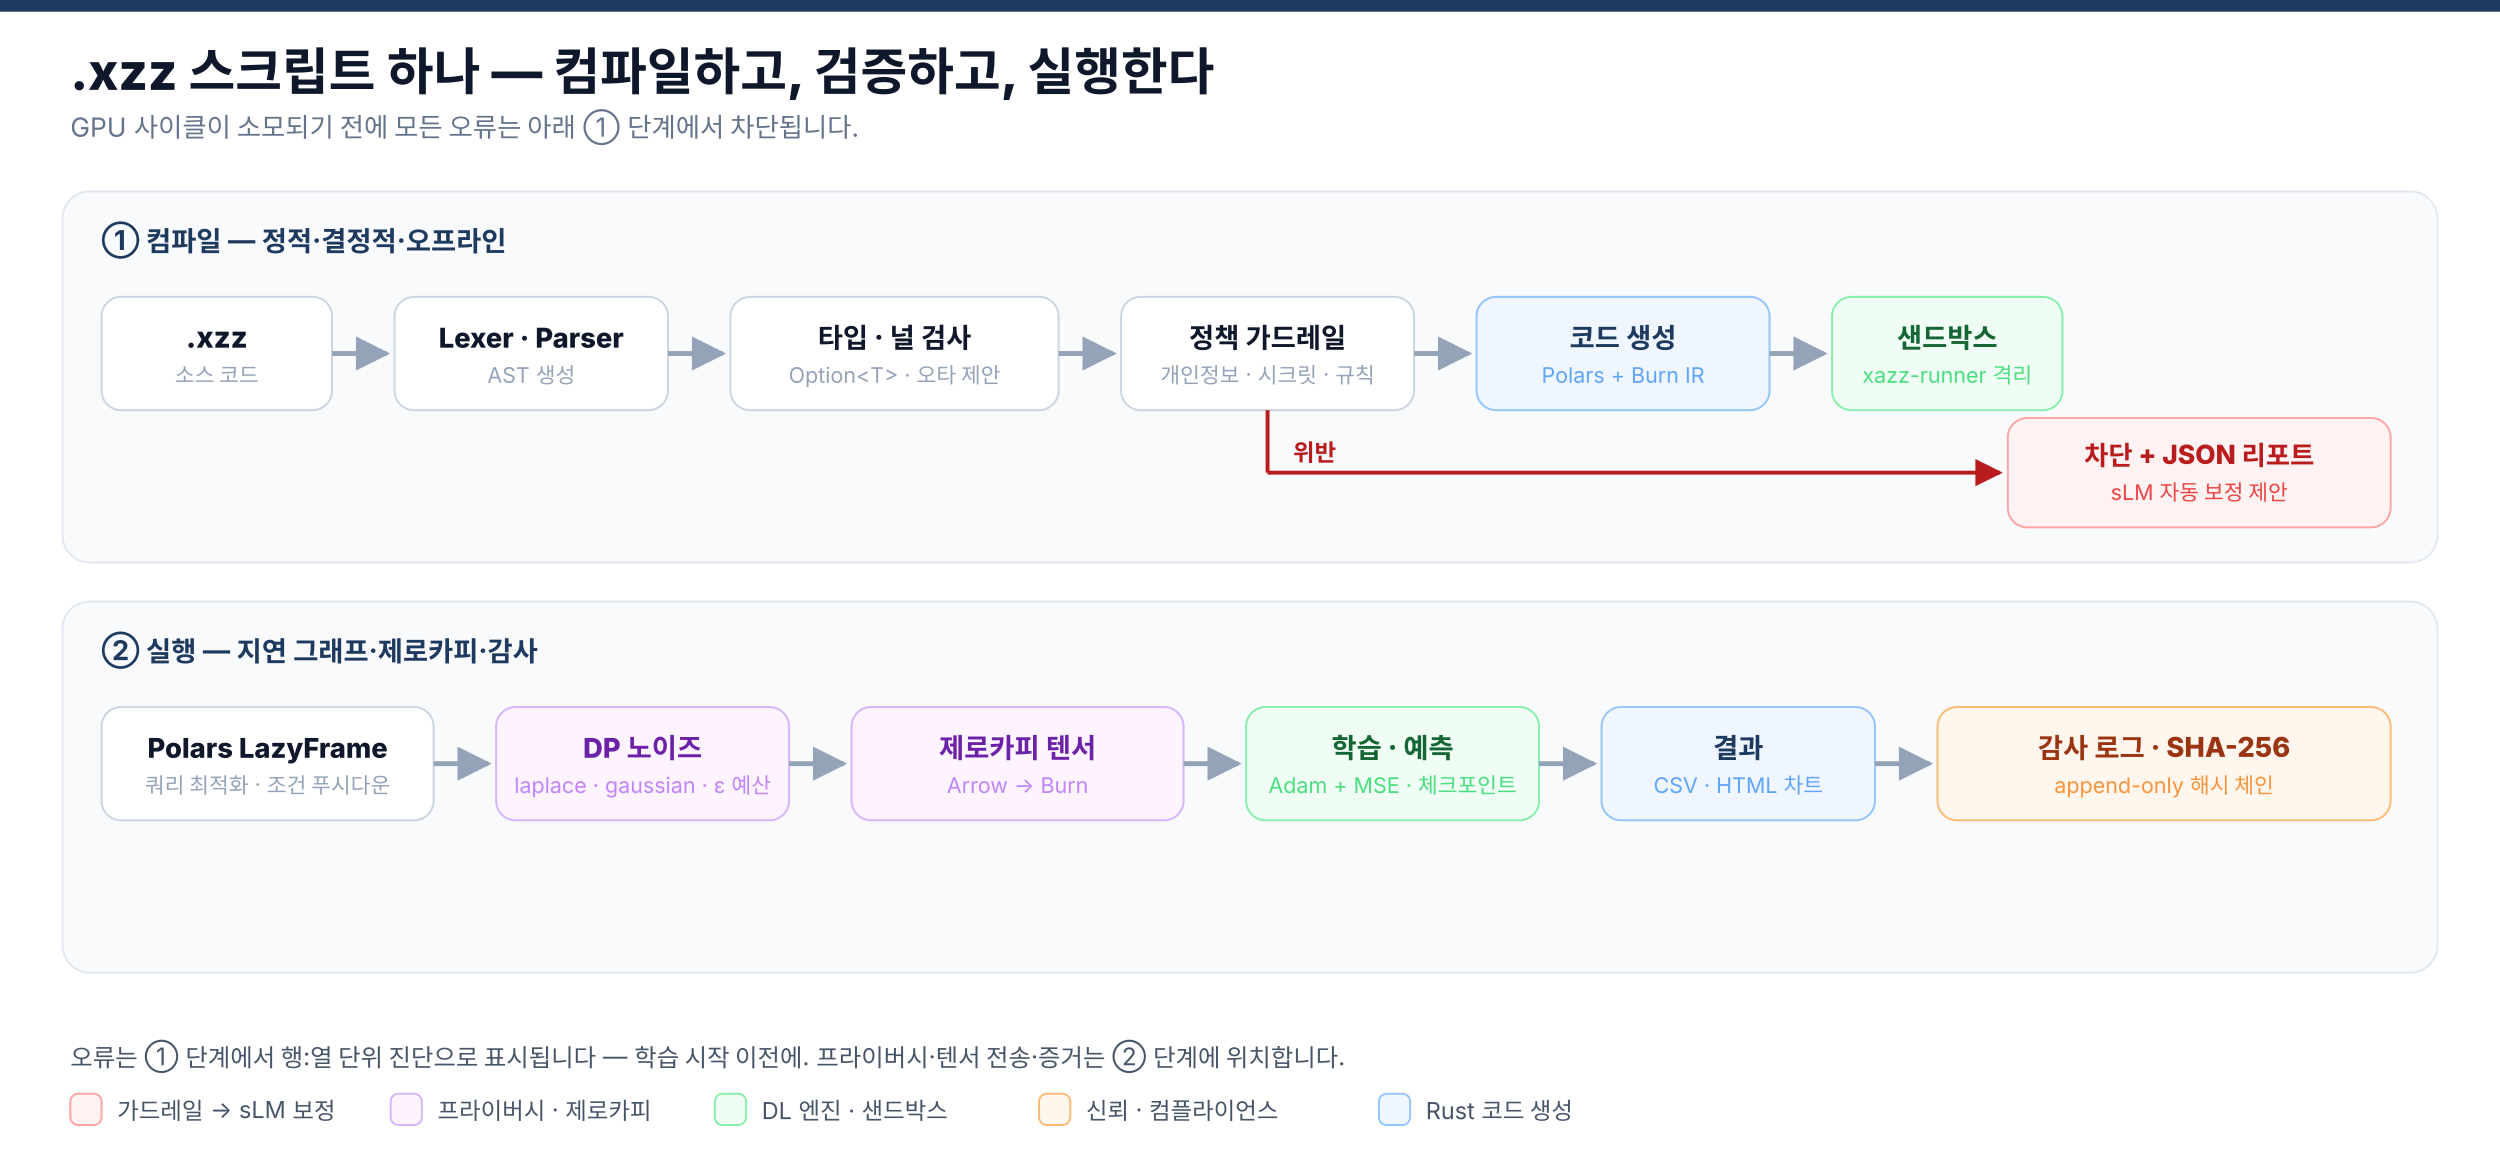
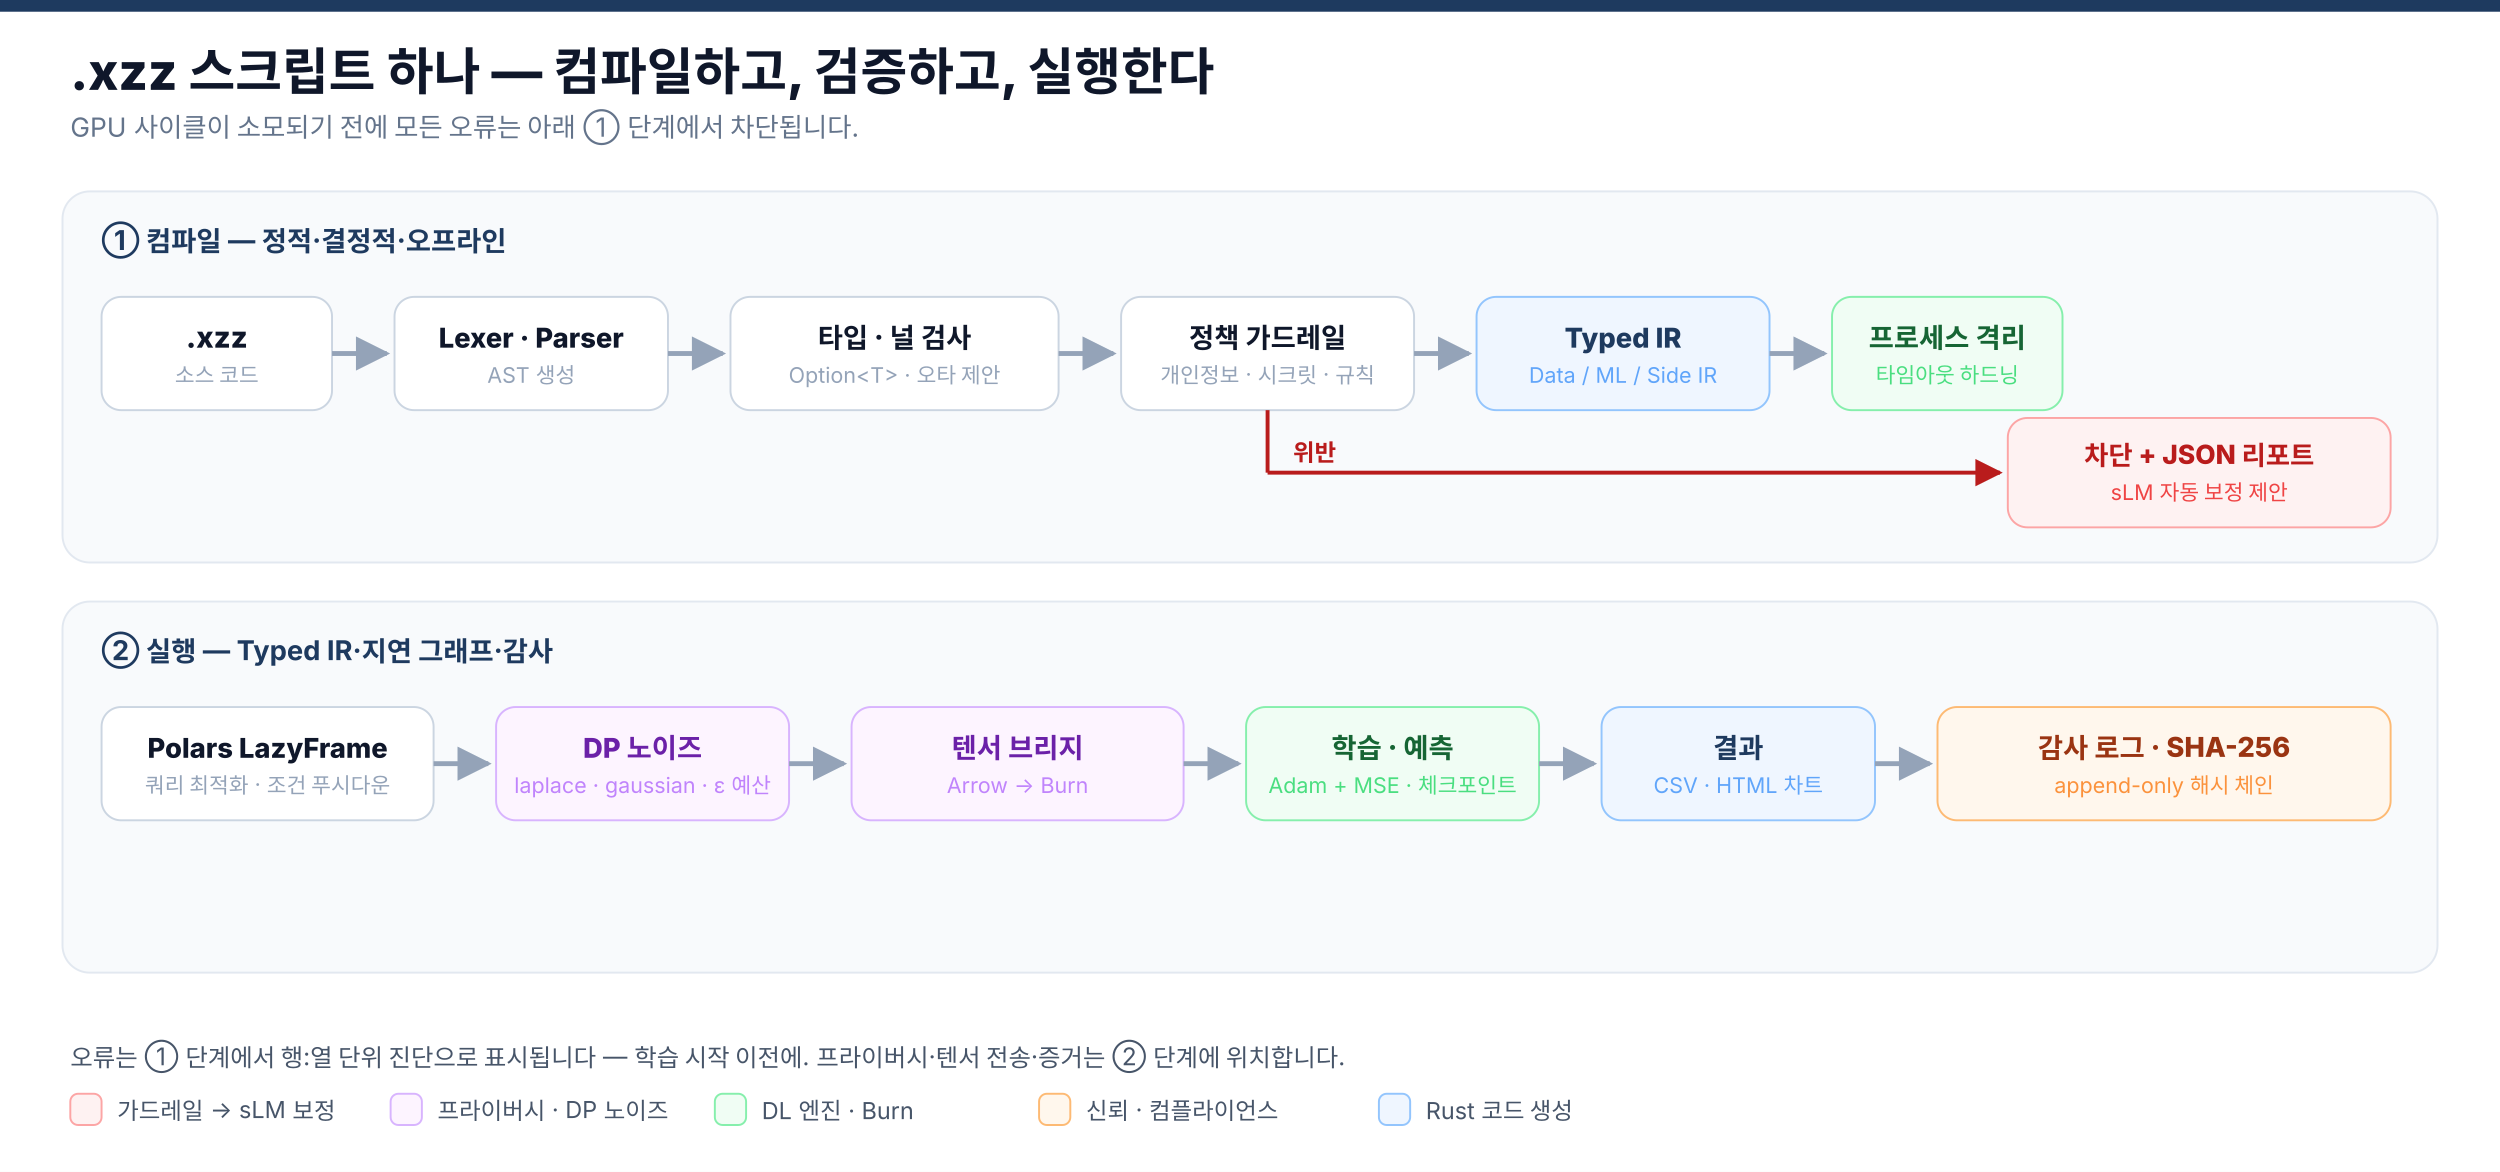
<svg xmlns="http://www.w3.org/2000/svg" width="1280" height="600" viewBox="0 0 1280 600" font-family="'Noto Sans KR', Inter, -apple-system, 'Segoe UI', sans-serif">
  <defs>
    <marker id="ark" viewBox="0 0 10 10" refX="9" refY="5" markerWidth="7" markerHeight="7" orient="auto-start-reverse">
      <path d="M0,0 L10,5 L0,10 z" fill="#94a3b8" />
    </marker>
    <marker id="arrk" viewBox="0 0 10 10" refX="9" refY="5" markerWidth="7" markerHeight="7" orient="auto-start-reverse">
      <path d="M0,0 L10,5 L0,10 z" fill="#b91c1c" />
    </marker>
  </defs>
  <rect width="1280" height="600" fill="#ffffff" />
  <rect x="0" y="0" width="1280" height="6" fill="#1e3a5f" />
  <text x="36" y="46" font-size="26" font-weight="800" fill="#0f172a">.xzz 스크립트 하나 — 컴파일하고, 검증하고, 실행한다</text>
  <text x="36" y="70" font-size="13.5" fill="#64748b">GPU 사이클이 소모되기 전에 모든 오류는 아래 ① 단계에서 차단됩니다.</text>
  <rect x="32" y="98" width="1216" height="190" rx="14" fill="#f8fafc" stroke="#e2e8f0" />
  <text x="52" y="128" font-size="14" font-weight="700" fill="#1e3a5f">① 컴파일 — 정적·결정적·오프라인</text>
  <rect x="52" y="152" width="118" height="58" rx="10" fill="#ffffff" stroke="#cbd5e1" />
  <text x="111" y="178" font-size="15" font-weight="800" fill="#0f172a" text-anchor="middle">.xzz</text>
  <text x="111" y="196" font-size="11" fill="#94a3b8" text-anchor="middle">소스 코드</text>
  <line x1="170" y1="181" x2="198" y2="181" stroke="#94a3b8" stroke-width="2.5" marker-end="url(#ark)" />
  <rect x="202" y="152" width="140" height="58" rx="10" fill="#ffffff" stroke="#cbd5e1" />
  <text x="272" y="178" font-size="14" font-weight="800" fill="#0f172a" text-anchor="middle">Lexer · Parser</text>
  <text x="272" y="196" font-size="11" fill="#94a3b8" text-anchor="middle">AST 생성</text>
  <line x1="342" y1="181" x2="370" y2="181" stroke="#94a3b8" stroke-width="2.5" marker-end="url(#ark)" />
  <rect x="374" y="152" width="168" height="58" rx="10" fill="#ffffff" stroke="#cbd5e1" />
  <text x="458" y="178" font-size="14" font-weight="800" fill="#0f172a" text-anchor="middle">타입 · 널 검사</text>
  <text x="458" y="196" font-size="11" fill="#94a3b8" text-anchor="middle">Option&lt;T&gt; · 오타 제안</text>
  <line x1="542" y1="181" x2="570" y2="181" stroke="#94a3b8" stroke-width="2.5" marker-end="url(#ark)" />
  <rect x="574" y="152" width="150" height="58" rx="10" fill="#ffffff" stroke="#cbd5e1" />
  <text x="649" y="178" font-size="14" font-weight="800" fill="#0f172a" text-anchor="middle">정책 가드레일</text>
  <text x="649" y="196" font-size="11" fill="#94a3b8" text-anchor="middle">개인정보 · 시크릿 · 규칙</text>
  <line x1="724" y1="181" x2="752" y2="181" stroke="#94a3b8" stroke-width="2.5" marker-end="url(#ark)" />
  <rect x="756" y="152" width="150" height="58" rx="10" fill="#eff6ff" stroke="#93c5fd" />
-   <text x="831" y="178" font-size="14" font-weight="800" fill="#1e3a5f" text-anchor="middle">코드 생성</text>
-   <text x="831" y="196" font-size="11" fill="#60a5fa" text-anchor="middle">Polars + Burn IR</text>
+   <text x="831" y="178" font-size="14" font-weight="800" fill="#1e3a5f" text-anchor="middle">Typed IR</text>
+   <text x="831" y="196" font-size="11" fill="#60a5fa" text-anchor="middle">Data / ML / Side IR</text>
  <line x1="906" y1="181" x2="934" y2="181" stroke="#94a3b8" stroke-width="2.5" marker-end="url(#ark)" />
  <rect x="938" y="152" width="118" height="58" rx="10" fill="#f0fdf4" stroke="#86efac" />
-   <text x="997" y="178" font-size="14" font-weight="800" fill="#166534" text-anchor="middle">샌드박스</text>
-   <text x="997" y="196" font-size="11" fill="#4ade80" text-anchor="middle">xazz-runner 격리</text>
+   <text x="997" y="178" font-size="14" font-weight="800" fill="#166534" text-anchor="middle">프로세스 격리</text>
+   <text x="997" y="196" font-size="11" fill="#4ade80" text-anchor="middle">타임아웃 하드닝</text>
  <line x1="649" y1="210" x2="649" y2="242" stroke="#b91c1c" stroke-width="2" />
  <line x1="649" y1="242" x2="1024" y2="242" stroke="#b91c1c" stroke-width="2" marker-end="url(#arrk)" />
  <text x="662" y="236" font-size="12" font-weight="700" fill="#b91c1c">위반</text>
  <rect x="1028" y="214" width="196" height="56" rx="10" fill="#fef2f2" stroke="#fca5a5" />
  <text x="1126" y="238" font-size="13.5" font-weight="800" fill="#b91c1c" text-anchor="middle">차단 + JSON 리포트</text>
  <text x="1126" y="256" font-size="11" fill="#ef4444" text-anchor="middle">sLM 자동 보정 제안</text>
  <rect x="32" y="308" width="1216" height="190" rx="14" fill="#f8fafc" stroke="#e2e8f0" />
-   <text x="52" y="338" font-size="14" font-weight="700" fill="#1e3a5f">② 실행 — 지연 그래프·제로카피·감사</text>
+   <text x="52" y="338" font-size="14" font-weight="700" fill="#1e3a5f">② 실행 — Typed IR·지연 그래프·감사</text>
  <rect x="52" y="362" width="170" height="58" rx="10" fill="#ffffff" stroke="#cbd5e1" />
  <text x="137" y="388" font-size="14" font-weight="800" fill="#0f172a" text-anchor="middle">Polars LazyFrame</text>
  <text x="137" y="406" font-size="11" fill="#94a3b8" text-anchor="middle">쿼리 최적화 · 조건 푸시다운</text>
  <line x1="222" y1="391" x2="250" y2="391" stroke="#94a3b8" stroke-width="2.5" marker-end="url(#ark)" />
  <rect x="254" y="362" width="150" height="58" rx="10" fill="#fdf4ff" stroke="#d8b4fe" />
  <text x="329" y="388" font-size="14" font-weight="800" fill="#6b21a8" text-anchor="middle">DP 노이즈</text>
  <text x="329" y="406" font-size="11" fill="#c084fc" text-anchor="middle">laplace · gaussian · ε 예산</text>
  <line x1="404" y1="391" x2="432" y2="391" stroke="#94a3b8" stroke-width="2.5" marker-end="url(#ark)" />
  <rect x="436" y="362" width="170" height="58" rx="10" fill="#fdf4ff" stroke="#d8b4fe" />
-   <text x="521" y="388" font-size="14" font-weight="800" fill="#6b21a8" text-anchor="middle">제로카피 텐서</text>
+   <text x="521" y="388" font-size="14" font-weight="800" fill="#6b21a8" text-anchor="middle">텐서 브리지</text>
  <text x="521" y="406" font-size="11" fill="#c084fc" text-anchor="middle">Arrow → Burn</text>
  <line x1="606" y1="391" x2="634" y2="391" stroke="#94a3b8" stroke-width="2.5" marker-end="url(#ark)" />
  <rect x="638" y="362" width="150" height="58" rx="10" fill="#f0fdf4" stroke="#86efac" />
  <text x="713" y="388" font-size="14" font-weight="800" fill="#166534" text-anchor="middle">학습 · 예측</text>
  <text x="713" y="406" font-size="11" fill="#4ade80" text-anchor="middle">Adam + MSE · 체크포인트</text>
  <line x1="788" y1="391" x2="816" y2="391" stroke="#94a3b8" stroke-width="2.5" marker-end="url(#ark)" />
  <rect x="820" y="362" width="140" height="58" rx="10" fill="#eff6ff" stroke="#93c5fd" />
  <text x="890" y="388" font-size="14" font-weight="800" fill="#1e3a5f" text-anchor="middle">결과</text>
  <text x="890" y="406" font-size="11" fill="#60a5fa" text-anchor="middle">CSV · HTML 차트</text>
  <line x1="960" y1="391" x2="988" y2="391" stroke="#94a3b8" stroke-width="2.5" marker-end="url(#ark)" />
  <rect x="992" y="362" width="232" height="58" rx="10" fill="#fff7ed" stroke="#fdba74" />
  <text x="1108" y="388" font-size="14" font-weight="800" fill="#9a3412" text-anchor="middle">감사 로그 · SHA-256</text>
  <text x="1108" y="406" font-size="11" fill="#fb923c" text-anchor="middle">append-only 해시 체인</text>
  <text x="36" y="546" font-size="12.5" fill="#475569">오류는 ① 단계에서 행:열 단위 진단으로 표시됩니다 — 학습 시작 이전에. 프라이버시·텐서 전송·증거는 ② 단계에 위치합니다.</text>
  <rect x="36" y="560" width="16" height="16" rx="4" fill="#fef2f2" stroke="#fca5a5" />
  <text x="60" y="573" font-size="12" fill="#475569">가드레일 → sLM 보정</text>
  <rect x="200" y="560" width="16" height="16" rx="4" fill="#fdf4ff" stroke="#d8b4fe" />
-   <text x="224" y="573" font-size="12" fill="#475569">프라이버시 · 제로카피</text>
+   <text x="224" y="573" font-size="12" fill="#475569">프라이버시 · DP 노이즈</text>
  <rect x="366" y="560" width="16" height="16" rx="4" fill="#f0fdf4" stroke="#86efac" />
-   <text x="390" y="573" font-size="12" fill="#475569">DL 엔진 · 샌드박스</text>
+   <text x="390" y="573" font-size="12" fill="#475569">DL 엔진 · Burn</text>
  <rect x="532" y="560" width="16" height="16" rx="4" fill="#fff7ed" stroke="#fdba74" />
  <text x="556" y="573" font-size="12" fill="#475569">신뢰 · 컴플라이언스</text>
  <rect x="706" y="560" width="16" height="16" rx="4" fill="#eff6ff" stroke="#93c5fd" />
  <text x="730" y="573" font-size="12" fill="#475569">Rust 코드 생성</text>
</svg>
